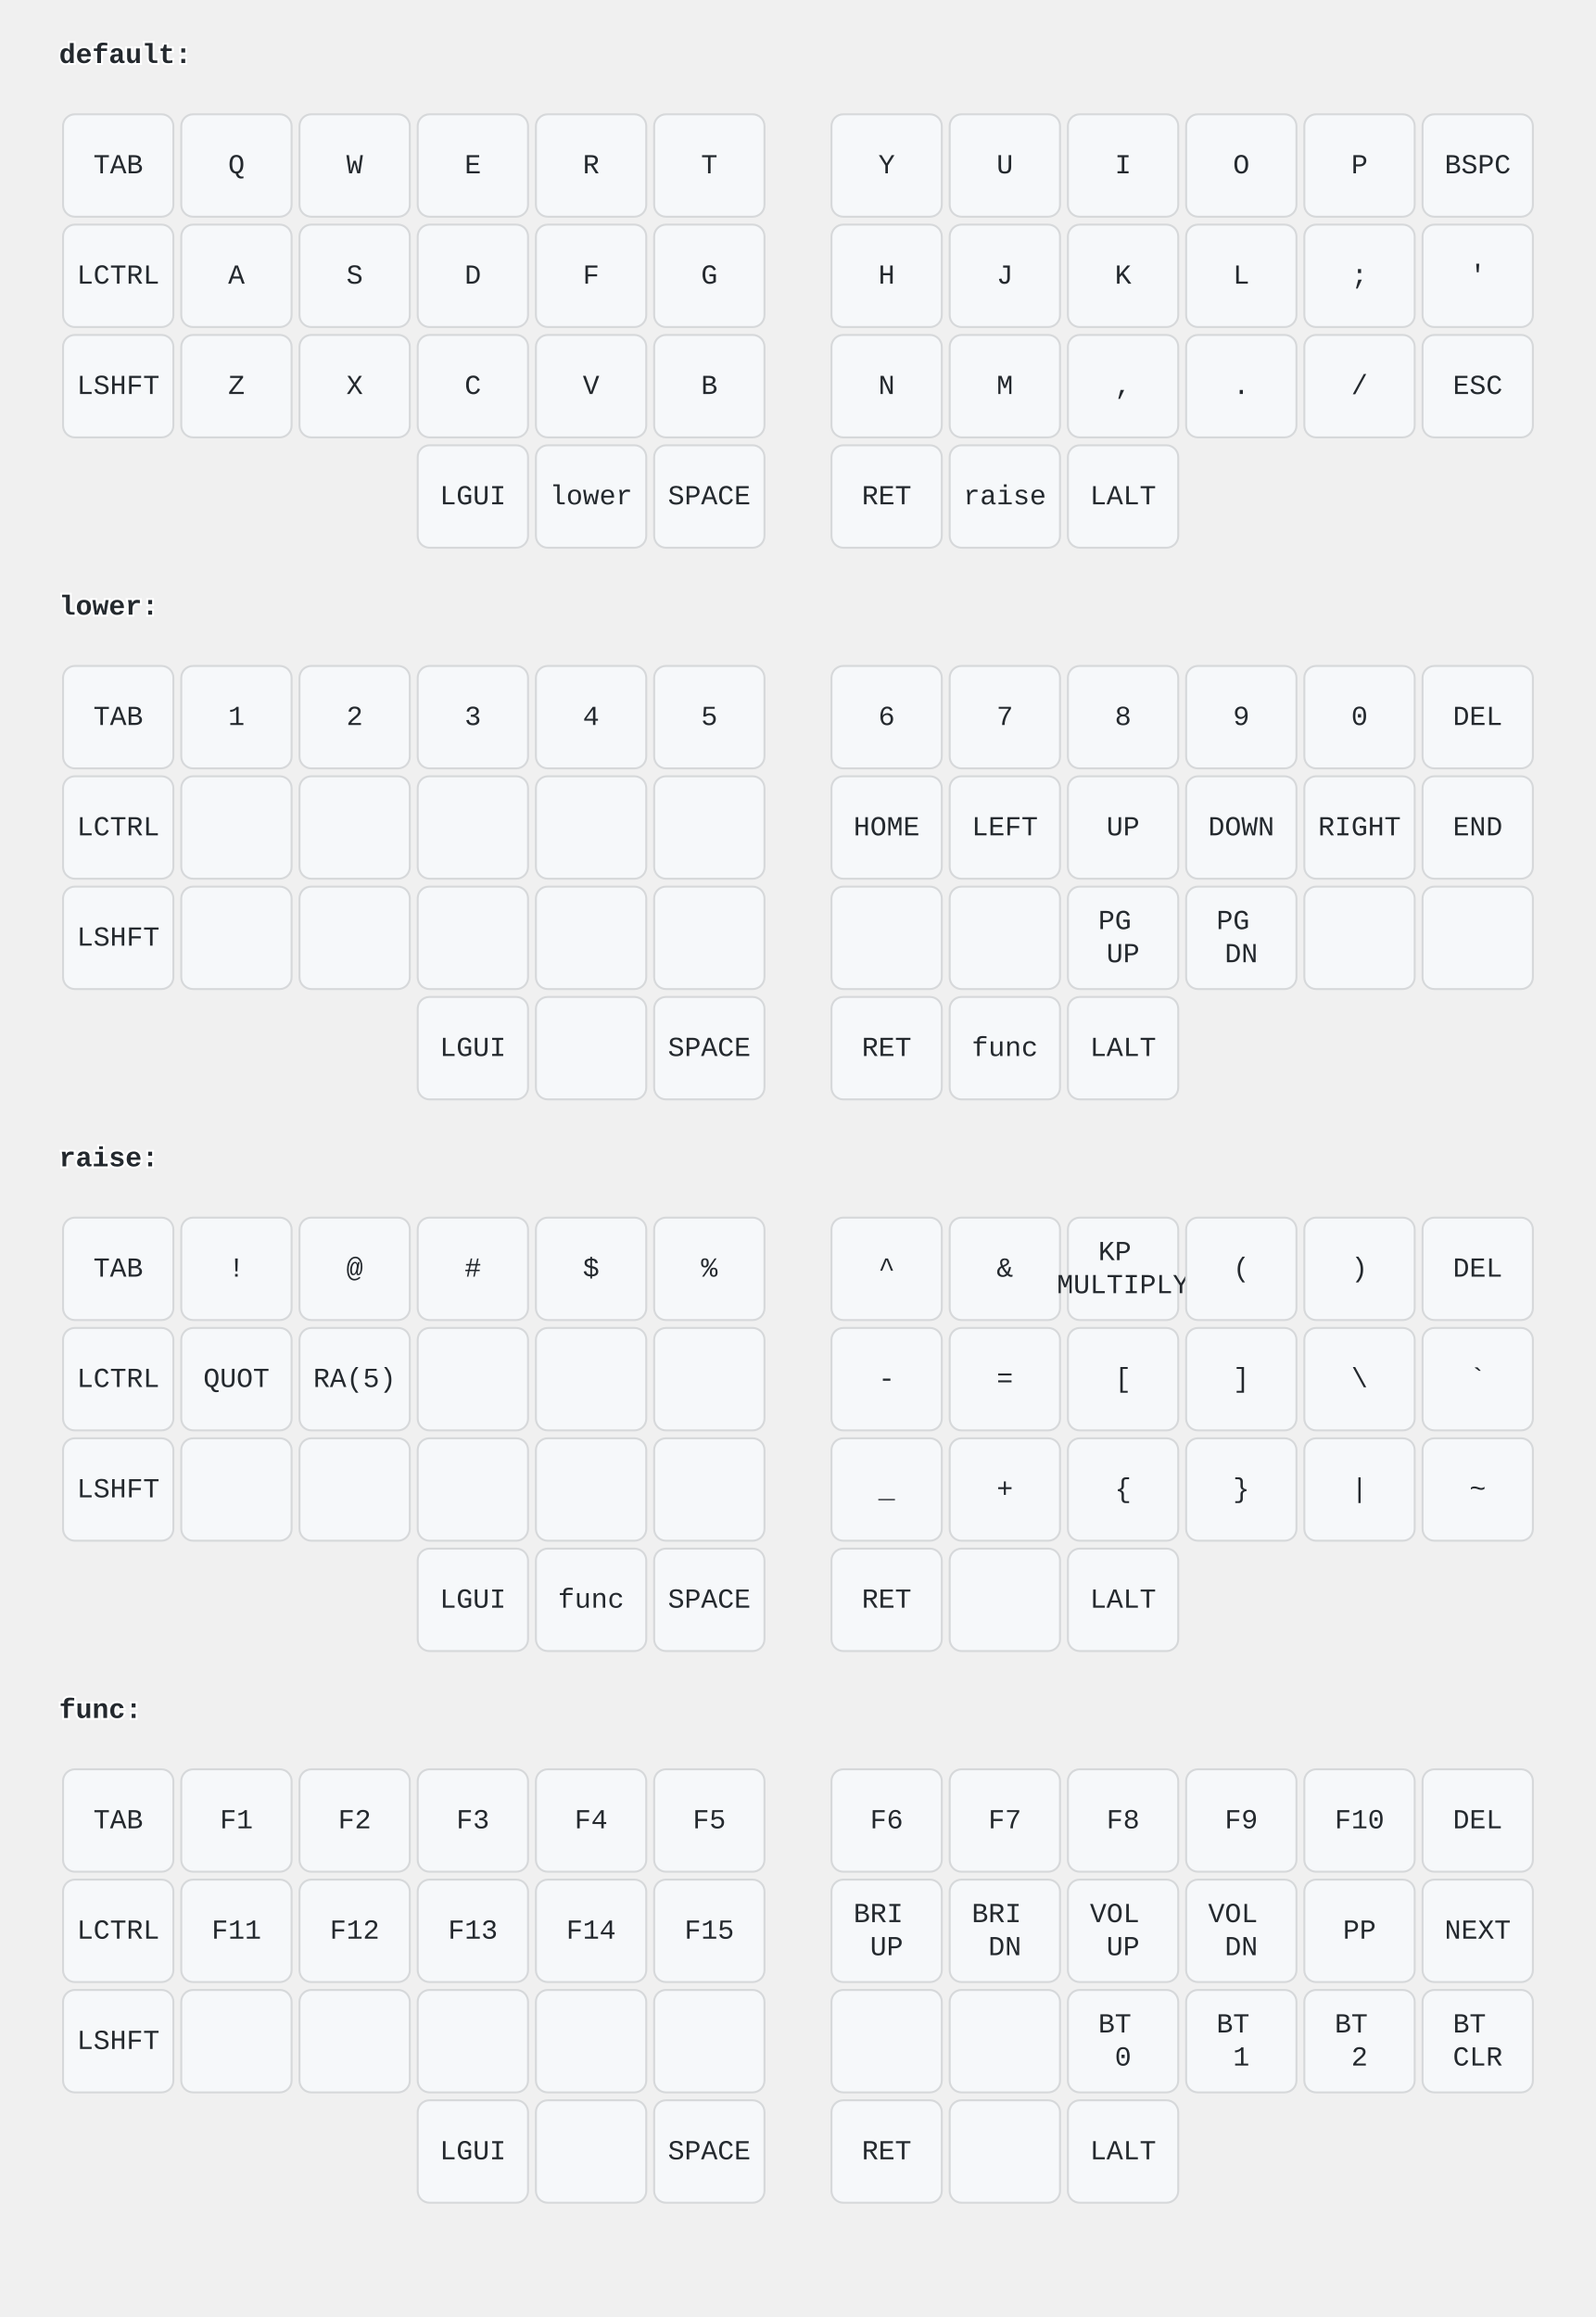
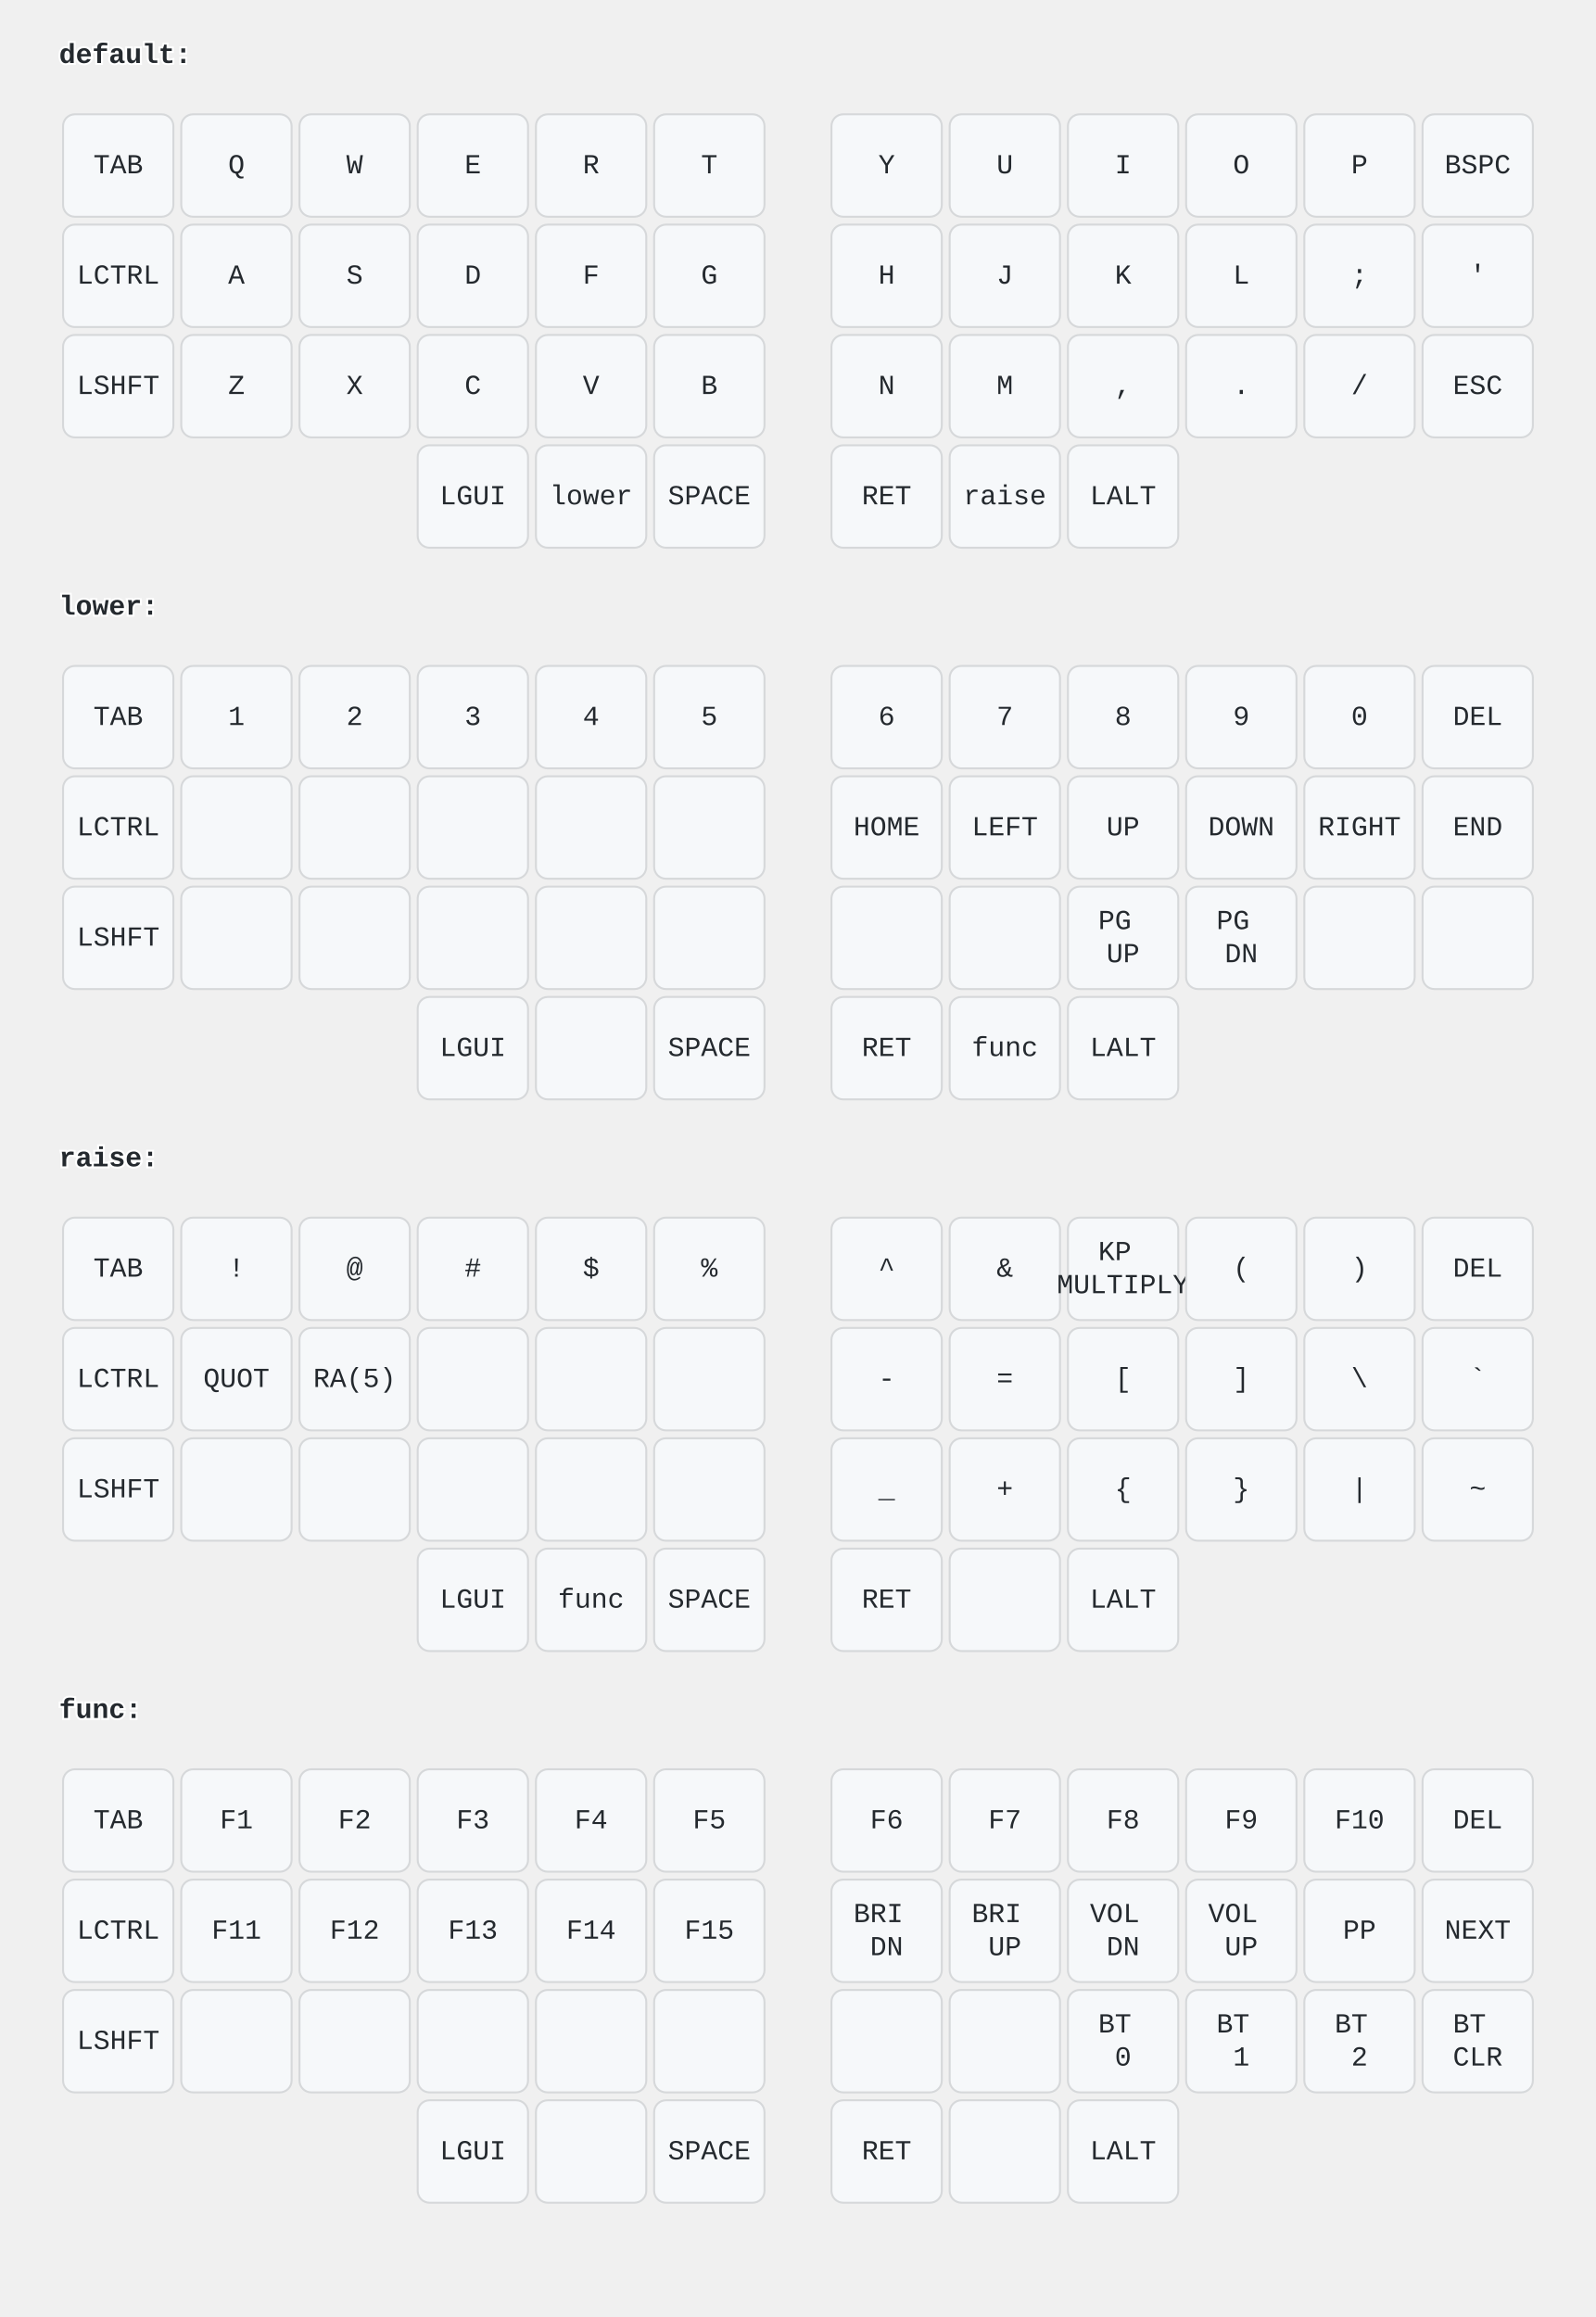
<svg xmlns="http://www.w3.org/2000/svg" width="810.0" height="1176.0" viewBox="0 0 810.0 1176.0">
  <style>/* font and background color specifications */
svg {
    font-family: SFMono-Regular,Consolas,Liberation Mono,Menlo,monospace;
    font-size: 14px;
    font-kerning: normal;
    text-rendering: optimizeLegibility;
    fill: #24292e;
}

/* default key styling */
rect {
    fill: #f6f8fa;
    stroke: #d6d8da;
    stroke-width: 1;
}

/* color accent for held keys */
.held {
    fill: #fdd;
}

/* color accent for combo boxes */
.combo {
    fill: #cdf;
}

/* color accent for ghost (optional) keys */
.ghost {
    fill: #ddd;
}

text {
    text-anchor: middle;
    dominant-baseline: middle;
}

/* styling for layer labels */
.label {
    font-weight: bold;
    text-anchor: start;
    stroke: white;
    stroke-width: 2;
    paint-order: stroke;
}

/* styling for combo box and hold-tap hold label text */
.small {
    font-size: 11px;
}

/* styling for hold-tap hold label text in combo box */
.smaller {
    font-size: 8px;
}

/* styling for combo dendrons */
path {
    stroke-width: 1;
    stroke: gray;
    fill: none;
}
</style>
  <text x="30.0" y="28.0" class="label">default:</text>
  <rect rx="6.0" ry="6.0" x="32.0" y="58.0" width="56.0" height="52.0" />
  <text x="60.0" y="84.0">TAB</text>
  <rect rx="6.0" ry="6.0" x="92.0" y="58.0" width="56.0" height="52.0" />
  <text x="120.0" y="84.0">Q</text>
  <rect rx="6.0" ry="6.0" x="152.0" y="58.0" width="56.0" height="52.0" />
  <text x="180.0" y="84.0">W</text>
  <rect rx="6.0" ry="6.0" x="212.0" y="58.0" width="56.0" height="52.0" />
  <text x="240.0" y="84.0">E</text>
  <rect rx="6.0" ry="6.0" x="272.0" y="58.0" width="56.0" height="52.0" />
  <text x="300.0" y="84.0">R</text>
  <rect rx="6.0" ry="6.0" x="332.0" y="58.0" width="56.0" height="52.0" />
  <text x="360.0" y="84.0">T</text>
  <rect rx="6.0" ry="6.0" x="422.0" y="58.0" width="56.0" height="52.0" />
  <text x="450.0" y="84.0">Y</text>
  <rect rx="6.0" ry="6.0" x="482.0" y="58.0" width="56.0" height="52.0" />
  <text x="510.0" y="84.0">U</text>
  <rect rx="6.0" ry="6.0" x="542.0" y="58.0" width="56.0" height="52.0" />
  <text x="570.0" y="84.0">I</text>
  <rect rx="6.0" ry="6.0" x="602.0" y="58.0" width="56.0" height="52.0" />
  <text x="630.0" y="84.0">O</text>
  <rect rx="6.0" ry="6.0" x="662.0" y="58.0" width="56.0" height="52.0" />
  <text x="690.0" y="84.0">P</text>
  <rect rx="6.0" ry="6.0" x="722.0" y="58.0" width="56.0" height="52.0" />
  <text x="750.0" y="84.0">BSPC</text>
  <rect rx="6.0" ry="6.0" x="32.0" y="114.0" width="56.0" height="52.0" />
  <text x="60.0" y="140.0">LCTRL</text>
  <rect rx="6.0" ry="6.0" x="92.0" y="114.0" width="56.0" height="52.0" />
  <text x="120.0" y="140.0">A</text>
  <rect rx="6.0" ry="6.0" x="152.0" y="114.0" width="56.0" height="52.0" />
  <text x="180.0" y="140.0">S</text>
  <rect rx="6.0" ry="6.0" x="212.0" y="114.0" width="56.0" height="52.0" />
  <text x="240.0" y="140.0">D</text>
  <rect rx="6.0" ry="6.0" x="272.0" y="114.0" width="56.0" height="52.0" />
  <text x="300.0" y="140.0">F</text>
  <rect rx="6.0" ry="6.0" x="332.0" y="114.0" width="56.0" height="52.0" />
  <text x="360.0" y="140.0">G</text>
  <rect rx="6.0" ry="6.0" x="422.0" y="114.0" width="56.0" height="52.0" />
  <text x="450.0" y="140.0">H</text>
  <rect rx="6.0" ry="6.0" x="482.0" y="114.0" width="56.0" height="52.0" />
  <text x="510.0" y="140.0">J</text>
  <rect rx="6.0" ry="6.0" x="542.0" y="114.0" width="56.0" height="52.0" />
  <text x="570.0" y="140.0">K</text>
  <rect rx="6.0" ry="6.0" x="602.0" y="114.0" width="56.0" height="52.0" />
  <text x="630.0" y="140.0">L</text>
  <rect rx="6.0" ry="6.0" x="662.0" y="114.0" width="56.0" height="52.0" />
  <text x="690.0" y="140.0">;</text>
  <rect rx="6.0" ry="6.0" x="722.0" y="114.0" width="56.0" height="52.0" />
  <text x="750.0" y="140.0">'</text>
  <rect rx="6.0" ry="6.0" x="32.0" y="170.0" width="56.0" height="52.0" />
  <text x="60.0" y="196.0">LSHFT</text>
  <rect rx="6.0" ry="6.0" x="92.0" y="170.0" width="56.0" height="52.0" />
  <text x="120.0" y="196.0">Z</text>
  <rect rx="6.0" ry="6.0" x="152.0" y="170.0" width="56.0" height="52.0" />
  <text x="180.0" y="196.0">X</text>
  <rect rx="6.0" ry="6.0" x="212.0" y="170.0" width="56.0" height="52.0" />
  <text x="240.0" y="196.0">C</text>
  <rect rx="6.0" ry="6.0" x="272.0" y="170.0" width="56.0" height="52.0" />
  <text x="300.0" y="196.0">V</text>
  <rect rx="6.0" ry="6.0" x="332.0" y="170.0" width="56.0" height="52.0" />
  <text x="360.0" y="196.0">B</text>
  <rect rx="6.0" ry="6.0" x="422.0" y="170.0" width="56.0" height="52.0" />
  <text x="450.0" y="196.0">N</text>
  <rect rx="6.0" ry="6.0" x="482.0" y="170.0" width="56.0" height="52.0" />
  <text x="510.0" y="196.0">M</text>
  <rect rx="6.0" ry="6.0" x="542.0" y="170.0" width="56.0" height="52.0" />
  <text x="570.0" y="196.0">,</text>
  <rect rx="6.0" ry="6.0" x="602.0" y="170.0" width="56.0" height="52.0" />
  <text x="630.0" y="196.0">.</text>
  <rect rx="6.0" ry="6.0" x="662.0" y="170.0" width="56.0" height="52.0" />
  <text x="690.0" y="196.0">/</text>
  <rect rx="6.0" ry="6.0" x="722.0" y="170.0" width="56.0" height="52.0" />
  <text x="750.0" y="196.0">ESC</text>
  <rect rx="6.0" ry="6.0" x="212.0" y="226.0" width="56.0" height="52.0" />
  <text x="240.0" y="252.0">LGUI</text>
  <rect rx="6.0" ry="6.0" x="272.0" y="226.0" width="56.0" height="52.0" />
  <text x="300.0" y="252.0">lower</text>
  <rect rx="6.0" ry="6.0" x="332.0" y="226.0" width="56.0" height="52.0" />
  <text x="360.0" y="252.0">SPACE</text>
  <rect rx="6.0" ry="6.0" x="422.0" y="226.0" width="56.0" height="52.0" />
  <text x="450.0" y="252.0">RET</text>
  <rect rx="6.0" ry="6.0" x="482.0" y="226.0" width="56.0" height="52.0" />
  <text x="510.0" y="252.0">raise</text>
  <rect rx="6.0" ry="6.0" x="542.0" y="226.0" width="56.0" height="52.0" />
  <text x="570.0" y="252.0">LALT</text>
  <text x="30.0" y="308.0" class="label">lower:</text>
  <rect rx="6.0" ry="6.0" x="32.0" y="338.0" width="56.0" height="52.0" />
  <text x="60.0" y="364.0">TAB</text>
  <rect rx="6.0" ry="6.0" x="92.0" y="338.0" width="56.0" height="52.0" />
  <text x="120.0" y="364.0">1</text>
  <rect rx="6.0" ry="6.0" x="152.0" y="338.0" width="56.0" height="52.0" />
  <text x="180.0" y="364.0">2</text>
  <rect rx="6.0" ry="6.0" x="212.0" y="338.0" width="56.0" height="52.0" />
  <text x="240.0" y="364.0">3</text>
  <rect rx="6.0" ry="6.0" x="272.0" y="338.0" width="56.0" height="52.0" />
  <text x="300.0" y="364.0">4</text>
  <rect rx="6.0" ry="6.0" x="332.0" y="338.0" width="56.0" height="52.0" />
  <text x="360.0" y="364.0">5</text>
  <rect rx="6.0" ry="6.0" x="422.0" y="338.0" width="56.0" height="52.0" />
  <text x="450.0" y="364.0">6</text>
  <rect rx="6.0" ry="6.0" x="482.0" y="338.0" width="56.0" height="52.0" />
  <text x="510.0" y="364.0">7</text>
  <rect rx="6.0" ry="6.0" x="542.0" y="338.0" width="56.0" height="52.0" />
  <text x="570.0" y="364.0">8</text>
  <rect rx="6.0" ry="6.0" x="602.0" y="338.0" width="56.0" height="52.0" />
  <text x="630.0" y="364.0">9</text>
  <rect rx="6.0" ry="6.0" x="662.0" y="338.0" width="56.0" height="52.0" />
  <text x="690.0" y="364.0">0</text>
  <rect rx="6.0" ry="6.0" x="722.0" y="338.0" width="56.0" height="52.0" />
  <text x="750.0" y="364.0">DEL</text>
  <rect rx="6.0" ry="6.0" x="32.0" y="394.0" width="56.0" height="52.0" />
  <text x="60.0" y="420.0">LCTRL</text>
  <rect rx="6.0" ry="6.0" x="92.0" y="394.0" width="56.0" height="52.0" />
  <rect rx="6.0" ry="6.0" x="152.0" y="394.0" width="56.0" height="52.0" />
  <rect rx="6.0" ry="6.0" x="212.0" y="394.0" width="56.0" height="52.0" />
  <rect rx="6.0" ry="6.0" x="272.0" y="394.0" width="56.0" height="52.0" />
  <rect rx="6.0" ry="6.0" x="332.0" y="394.0" width="56.0" height="52.0" />
  <rect rx="6.0" ry="6.0" x="422.0" y="394.0" width="56.0" height="52.0" />
  <text x="450.0" y="420.0">HOME</text>
  <rect rx="6.0" ry="6.0" x="482.0" y="394.0" width="56.0" height="52.0" />
  <text x="510.0" y="420.0">LEFT</text>
  <rect rx="6.0" ry="6.0" x="542.0" y="394.0" width="56.0" height="52.0" />
  <text x="570.0" y="420.0">UP</text>
  <rect rx="6.0" ry="6.0" x="602.0" y="394.0" width="56.0" height="52.0" />
  <text x="630.0" y="420.0">DOWN</text>
  <rect rx="6.0" ry="6.0" x="662.0" y="394.0" width="56.0" height="52.0" />
  <text x="690.0" y="420.0">RIGHT</text>
  <rect rx="6.0" ry="6.0" x="722.0" y="394.0" width="56.0" height="52.0" />
  <text x="750.0" y="420.0">END</text>
  <rect rx="6.0" ry="6.0" x="32.0" y="450.0" width="56.0" height="52.0" />
  <text x="60.0" y="476.0">LSHFT</text>
  <rect rx="6.0" ry="6.0" x="92.0" y="450.0" width="56.0" height="52.0" />
  <rect rx="6.0" ry="6.0" x="152.0" y="450.0" width="56.0" height="52.0" />
  <rect rx="6.0" ry="6.0" x="212.0" y="450.0" width="56.0" height="52.0" />
  <rect rx="6.0" ry="6.0" x="272.0" y="450.0" width="56.0" height="52.0" />
  <rect rx="6.0" ry="6.0" x="332.0" y="450.0" width="56.0" height="52.0" />
  <rect rx="6.0" ry="6.0" x="422.0" y="450.0" width="56.0" height="52.0" />
  <rect rx="6.0" ry="6.0" x="482.0" y="450.0" width="56.0" height="52.0" />
  <rect rx="6.0" ry="6.0" x="542.0" y="450.0" width="56.0" height="52.0" />
  <text x="570.0" y="476.0">
    <tspan x="570.0" dy="-0.6em">PG</tspan>
    <tspan x="570.0" dy="1.2em">UP</tspan>
  </text>
  <rect rx="6.0" ry="6.0" x="602.0" y="450.0" width="56.0" height="52.0" />
  <text x="630.0" y="476.0">
    <tspan x="630.0" dy="-0.6em">PG</tspan>
    <tspan x="630.0" dy="1.2em">DN</tspan>
  </text>
  <rect rx="6.0" ry="6.0" x="662.0" y="450.0" width="56.0" height="52.0" />
  <rect rx="6.0" ry="6.0" x="722.0" y="450.0" width="56.0" height="52.0" />
  <rect rx="6.0" ry="6.0" x="212.0" y="506.0" width="56.0" height="52.0" />
  <text x="240.0" y="532.0">LGUI</text>
  <rect rx="6.0" ry="6.0" x="272.0" y="506.0" width="56.0" height="52.0" />
  <rect rx="6.0" ry="6.0" x="332.0" y="506.0" width="56.0" height="52.0" />
  <text x="360.0" y="532.0">SPACE</text>
  <rect rx="6.0" ry="6.0" x="422.0" y="506.0" width="56.0" height="52.0" />
  <text x="450.0" y="532.0">RET</text>
  <rect rx="6.0" ry="6.0" x="482.0" y="506.0" width="56.0" height="52.0" />
  <text x="510.0" y="532.0">func</text>
  <rect rx="6.0" ry="6.0" x="542.0" y="506.0" width="56.0" height="52.0" />
  <text x="570.0" y="532.0">LALT</text>
  <text x="30.0" y="588.0" class="label">raise:</text>
  <rect rx="6.0" ry="6.0" x="32.0" y="618.0" width="56.0" height="52.0" />
  <text x="60.0" y="644.0">TAB</text>
  <rect rx="6.0" ry="6.0" x="92.0" y="618.0" width="56.0" height="52.0" />
  <text x="120.0" y="644.0">!</text>
  <rect rx="6.0" ry="6.0" x="152.0" y="618.0" width="56.0" height="52.0" />
  <text x="180.0" y="644.0">@</text>
  <rect rx="6.0" ry="6.0" x="212.0" y="618.0" width="56.0" height="52.0" />
  <text x="240.0" y="644.0">#</text>
  <rect rx="6.0" ry="6.0" x="272.0" y="618.0" width="56.0" height="52.0" />
  <text x="300.0" y="644.0">$</text>
  <rect rx="6.0" ry="6.0" x="332.0" y="618.0" width="56.0" height="52.0" />
  <text x="360.0" y="644.0">%</text>
  <rect rx="6.0" ry="6.0" x="422.0" y="618.0" width="56.0" height="52.0" />
  <text x="450.0" y="644.0">^</text>
  <rect rx="6.0" ry="6.0" x="482.0" y="618.0" width="56.0" height="52.0" />
  <text x="510.0" y="644.0">&amp;</text>
  <rect rx="6.0" ry="6.0" x="542.0" y="618.0" width="56.0" height="52.0" />
  <text x="570.0" y="644.0">
    <tspan x="570.0" dy="-0.6em">KP</tspan>
    <tspan x="570.0" dy="1.2em">MULTIPLY</tspan>
  </text>
  <rect rx="6.0" ry="6.0" x="602.0" y="618.0" width="56.0" height="52.0" />
  <text x="630.0" y="644.0">(</text>
  <rect rx="6.0" ry="6.0" x="662.0" y="618.0" width="56.0" height="52.0" />
  <text x="690.0" y="644.0">)</text>
  <rect rx="6.0" ry="6.0" x="722.0" y="618.0" width="56.0" height="52.0" />
  <text x="750.0" y="644.0">DEL</text>
  <rect rx="6.0" ry="6.0" x="32.0" y="674.0" width="56.0" height="52.0" />
  <text x="60.0" y="700.0">LCTRL</text>
  <rect rx="6.0" ry="6.0" x="92.0" y="674.0" width="56.0" height="52.0" />
  <text x="120.0" y="700.0">QUOT</text>
  <rect rx="6.0" ry="6.0" x="152.0" y="674.0" width="56.0" height="52.0" />
  <text x="180.0" y="700.0">RA(5)</text>
  <rect rx="6.0" ry="6.0" x="212.0" y="674.0" width="56.0" height="52.0" />
  <rect rx="6.0" ry="6.0" x="272.0" y="674.0" width="56.0" height="52.0" />
  <rect rx="6.0" ry="6.0" x="332.0" y="674.0" width="56.0" height="52.0" />
  <rect rx="6.0" ry="6.0" x="422.0" y="674.0" width="56.0" height="52.0" />
  <text x="450.0" y="700.0">-</text>
  <rect rx="6.0" ry="6.0" x="482.0" y="674.0" width="56.0" height="52.0" />
  <text x="510.0" y="700.0">=</text>
  <rect rx="6.0" ry="6.0" x="542.0" y="674.0" width="56.0" height="52.0" />
  <text x="570.0" y="700.0">[</text>
  <rect rx="6.0" ry="6.0" x="602.0" y="674.0" width="56.0" height="52.0" />
  <text x="630.0" y="700.0">]</text>
  <rect rx="6.0" ry="6.0" x="662.0" y="674.0" width="56.0" height="52.0" />
  <text x="690.0" y="700.0">\</text>
  <rect rx="6.0" ry="6.0" x="722.0" y="674.0" width="56.0" height="52.0" />
  <text x="750.0" y="700.0">`</text>
  <rect rx="6.0" ry="6.0" x="32.0" y="730.0" width="56.0" height="52.0" />
  <text x="60.0" y="756.0">LSHFT</text>
  <rect rx="6.0" ry="6.0" x="92.0" y="730.0" width="56.0" height="52.0" />
  <rect rx="6.0" ry="6.0" x="152.0" y="730.0" width="56.0" height="52.0" />
  <rect rx="6.0" ry="6.0" x="212.0" y="730.0" width="56.0" height="52.0" />
  <rect rx="6.0" ry="6.0" x="272.0" y="730.0" width="56.0" height="52.0" />
  <rect rx="6.0" ry="6.0" x="332.0" y="730.0" width="56.0" height="52.0" />
  <rect rx="6.0" ry="6.0" x="422.0" y="730.0" width="56.0" height="52.0" />
  <text x="450.0" y="756.0">_</text>
  <rect rx="6.0" ry="6.0" x="482.0" y="730.0" width="56.0" height="52.0" />
  <text x="510.0" y="756.0">+</text>
  <rect rx="6.0" ry="6.0" x="542.0" y="730.0" width="56.0" height="52.0" />
  <text x="570.0" y="756.0">{</text>
  <rect rx="6.0" ry="6.0" x="602.0" y="730.0" width="56.0" height="52.0" />
  <text x="630.0" y="756.0">}</text>
  <rect rx="6.0" ry="6.0" x="662.0" y="730.0" width="56.0" height="52.0" />
  <text x="690.0" y="756.0">|</text>
  <rect rx="6.0" ry="6.0" x="722.0" y="730.0" width="56.0" height="52.0" />
  <text x="750.0" y="756.0">~</text>
  <rect rx="6.0" ry="6.0" x="212.0" y="786.0" width="56.0" height="52.0" />
  <text x="240.0" y="812.0">LGUI</text>
  <rect rx="6.0" ry="6.0" x="272.0" y="786.0" width="56.0" height="52.0" />
  <text x="300.0" y="812.0">func</text>
  <rect rx="6.0" ry="6.0" x="332.0" y="786.0" width="56.0" height="52.0" />
  <text x="360.0" y="812.0">SPACE</text>
  <rect rx="6.0" ry="6.0" x="422.0" y="786.0" width="56.0" height="52.0" />
  <text x="450.0" y="812.0">RET</text>
  <rect rx="6.0" ry="6.0" x="482.0" y="786.0" width="56.0" height="52.0" />
  <rect rx="6.0" ry="6.0" x="542.0" y="786.0" width="56.0" height="52.0" />
  <text x="570.0" y="812.0">LALT</text>
  <text x="30.0" y="868.0" class="label">func:</text>
  <rect rx="6.0" ry="6.0" x="32.0" y="898.0" width="56.0" height="52.0" />
  <text x="60.0" y="924.0">TAB</text>
  <rect rx="6.0" ry="6.0" x="92.0" y="898.0" width="56.0" height="52.0" />
  <text x="120.0" y="924.0">F1</text>
  <rect rx="6.0" ry="6.0" x="152.0" y="898.0" width="56.0" height="52.0" />
  <text x="180.0" y="924.0">F2</text>
  <rect rx="6.0" ry="6.0" x="212.0" y="898.0" width="56.0" height="52.0" />
  <text x="240.0" y="924.0">F3</text>
  <rect rx="6.0" ry="6.0" x="272.0" y="898.0" width="56.0" height="52.0" />
  <text x="300.0" y="924.0">F4</text>
  <rect rx="6.0" ry="6.0" x="332.0" y="898.0" width="56.0" height="52.0" />
  <text x="360.0" y="924.0">F5</text>
  <rect rx="6.0" ry="6.0" x="422.0" y="898.0" width="56.0" height="52.0" />
  <text x="450.0" y="924.0">F6</text>
  <rect rx="6.0" ry="6.0" x="482.0" y="898.0" width="56.0" height="52.0" />
  <text x="510.0" y="924.0">F7</text>
  <rect rx="6.0" ry="6.0" x="542.0" y="898.0" width="56.0" height="52.0" />
  <text x="570.0" y="924.0">F8</text>
  <rect rx="6.0" ry="6.0" x="602.0" y="898.0" width="56.0" height="52.0" />
  <text x="630.0" y="924.0">F9</text>
  <rect rx="6.0" ry="6.0" x="662.0" y="898.0" width="56.0" height="52.0" />
  <text x="690.0" y="924.0">F10</text>
  <rect rx="6.0" ry="6.0" x="722.0" y="898.0" width="56.0" height="52.0" />
  <text x="750.0" y="924.0">DEL</text>
  <rect rx="6.0" ry="6.0" x="32.0" y="954.0" width="56.0" height="52.0" />
  <text x="60.0" y="980.0">LCTRL</text>
  <rect rx="6.0" ry="6.0" x="92.0" y="954.0" width="56.0" height="52.0" />
  <text x="120.0" y="980.0">F11</text>
  <rect rx="6.0" ry="6.0" x="152.0" y="954.0" width="56.0" height="52.0" />
  <text x="180.0" y="980.0">F12</text>
  <rect rx="6.0" ry="6.0" x="212.0" y="954.0" width="56.0" height="52.0" />
  <text x="240.0" y="980.0">F13</text>
  <rect rx="6.0" ry="6.0" x="272.0" y="954.0" width="56.0" height="52.0" />
  <text x="300.0" y="980.0">F14</text>
  <rect rx="6.0" ry="6.0" x="332.0" y="954.0" width="56.0" height="52.0" />
  <text x="360.0" y="980.0">F15</text>
  <rect rx="6.0" ry="6.0" x="422.0" y="954.0" width="56.0" height="52.0" />
  <text x="450.0" y="980.0">
    <tspan x="450.0" dy="-0.6em">BRI</tspan>
-     <tspan x="450.0" dy="1.2em">UP</tspan>
+     <tspan x="450.0" dy="1.2em">DN</tspan>
  </text>
  <rect rx="6.0" ry="6.0" x="482.0" y="954.0" width="56.0" height="52.0" />
  <text x="510.0" y="980.0">
    <tspan x="510.0" dy="-0.6em">BRI</tspan>
-     <tspan x="510.0" dy="1.2em">DN</tspan>
+     <tspan x="510.0" dy="1.2em">UP</tspan>
  </text>
  <rect rx="6.0" ry="6.0" x="542.0" y="954.0" width="56.0" height="52.0" />
  <text x="570.0" y="980.0">
    <tspan x="570.0" dy="-0.6em">VOL</tspan>
-     <tspan x="570.0" dy="1.2em">UP</tspan>
+     <tspan x="570.0" dy="1.2em">DN</tspan>
  </text>
  <rect rx="6.0" ry="6.0" x="602.0" y="954.0" width="56.0" height="52.0" />
  <text x="630.0" y="980.0">
    <tspan x="630.0" dy="-0.6em">VOL</tspan>
-     <tspan x="630.0" dy="1.2em">DN</tspan>
+     <tspan x="630.0" dy="1.2em">UP</tspan>
  </text>
  <rect rx="6.0" ry="6.0" x="662.0" y="954.0" width="56.0" height="52.0" />
  <text x="690.0" y="980.0">PP</text>
  <rect rx="6.0" ry="6.0" x="722.0" y="954.0" width="56.0" height="52.0" />
  <text x="750.0" y="980.0">NEXT</text>
  <rect rx="6.0" ry="6.0" x="32.0" y="1010.0" width="56.0" height="52.0" />
  <text x="60.0" y="1036.0">LSHFT</text>
  <rect rx="6.0" ry="6.0" x="92.0" y="1010.0" width="56.0" height="52.0" />
  <rect rx="6.0" ry="6.0" x="152.0" y="1010.0" width="56.0" height="52.0" />
  <rect rx="6.0" ry="6.0" x="212.0" y="1010.0" width="56.0" height="52.0" />
  <rect rx="6.0" ry="6.0" x="272.0" y="1010.0" width="56.0" height="52.0" />
  <rect rx="6.0" ry="6.0" x="332.0" y="1010.0" width="56.0" height="52.0" />
  <rect rx="6.0" ry="6.0" x="422.0" y="1010.0" width="56.0" height="52.0" />
  <rect rx="6.0" ry="6.0" x="482.0" y="1010.0" width="56.0" height="52.0" />
  <rect rx="6.0" ry="6.0" x="542.0" y="1010.0" width="56.0" height="52.0" />
  <text x="570.0" y="1036.0">
    <tspan x="570.0" dy="-0.6em">BT</tspan>
    <tspan x="570.0" dy="1.2em">0</tspan>
  </text>
  <rect rx="6.0" ry="6.0" x="602.0" y="1010.0" width="56.0" height="52.0" />
  <text x="630.0" y="1036.0">
    <tspan x="630.0" dy="-0.6em">BT</tspan>
    <tspan x="630.0" dy="1.2em">1</tspan>
  </text>
  <rect rx="6.0" ry="6.0" x="662.0" y="1010.0" width="56.0" height="52.0" />
  <text x="690.0" y="1036.0">
    <tspan x="690.0" dy="-0.6em">BT</tspan>
    <tspan x="690.0" dy="1.2em">2</tspan>
  </text>
  <rect rx="6.0" ry="6.0" x="722.0" y="1010.0" width="56.0" height="52.0" />
  <text x="750.0" y="1036.0">
    <tspan x="750.0" dy="-0.6em">BT</tspan>
    <tspan x="750.0" dy="1.2em">CLR</tspan>
  </text>
  <rect rx="6.0" ry="6.0" x="212.0" y="1066.0" width="56.0" height="52.0" />
  <text x="240.0" y="1092.0">LGUI</text>
  <rect rx="6.0" ry="6.0" x="272.0" y="1066.0" width="56.0" height="52.0" />
  <rect rx="6.0" ry="6.0" x="332.0" y="1066.0" width="56.0" height="52.0" />
  <text x="360.0" y="1092.0">SPACE</text>
  <rect rx="6.0" ry="6.0" x="422.0" y="1066.0" width="56.0" height="52.0" />
  <text x="450.0" y="1092.0">RET</text>
  <rect rx="6.0" ry="6.0" x="482.0" y="1066.0" width="56.0" height="52.0" />
  <rect rx="6.0" ry="6.0" x="542.0" y="1066.0" width="56.0" height="52.0" />
  <text x="570.0" y="1092.0">LALT</text>
</svg>
